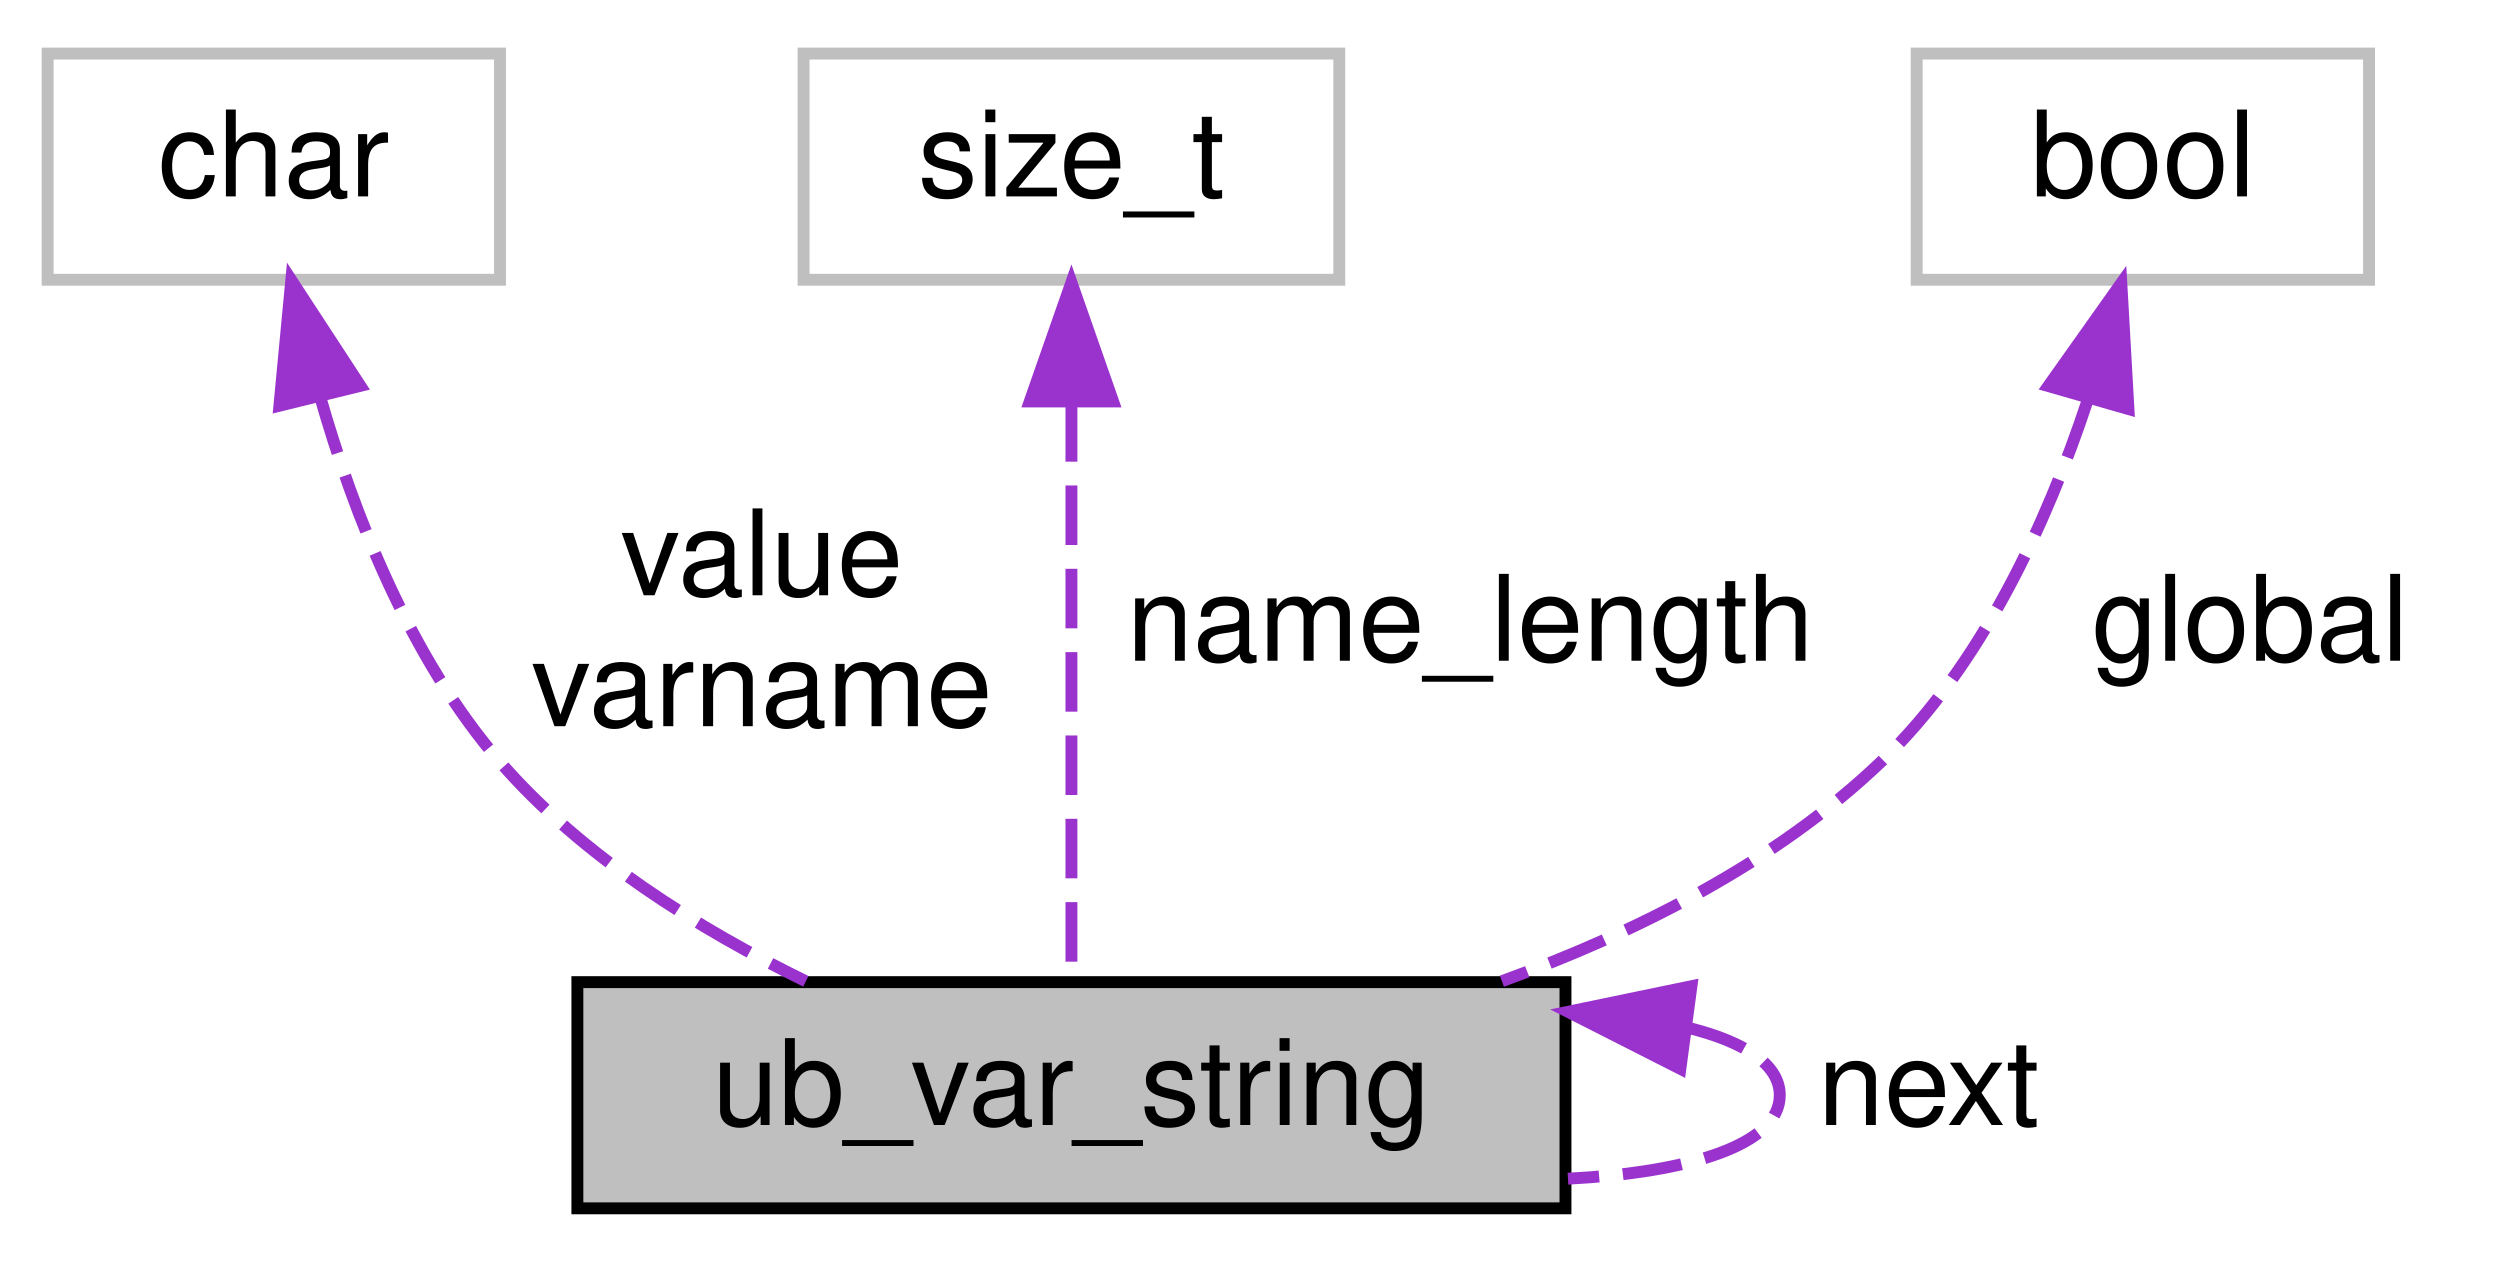
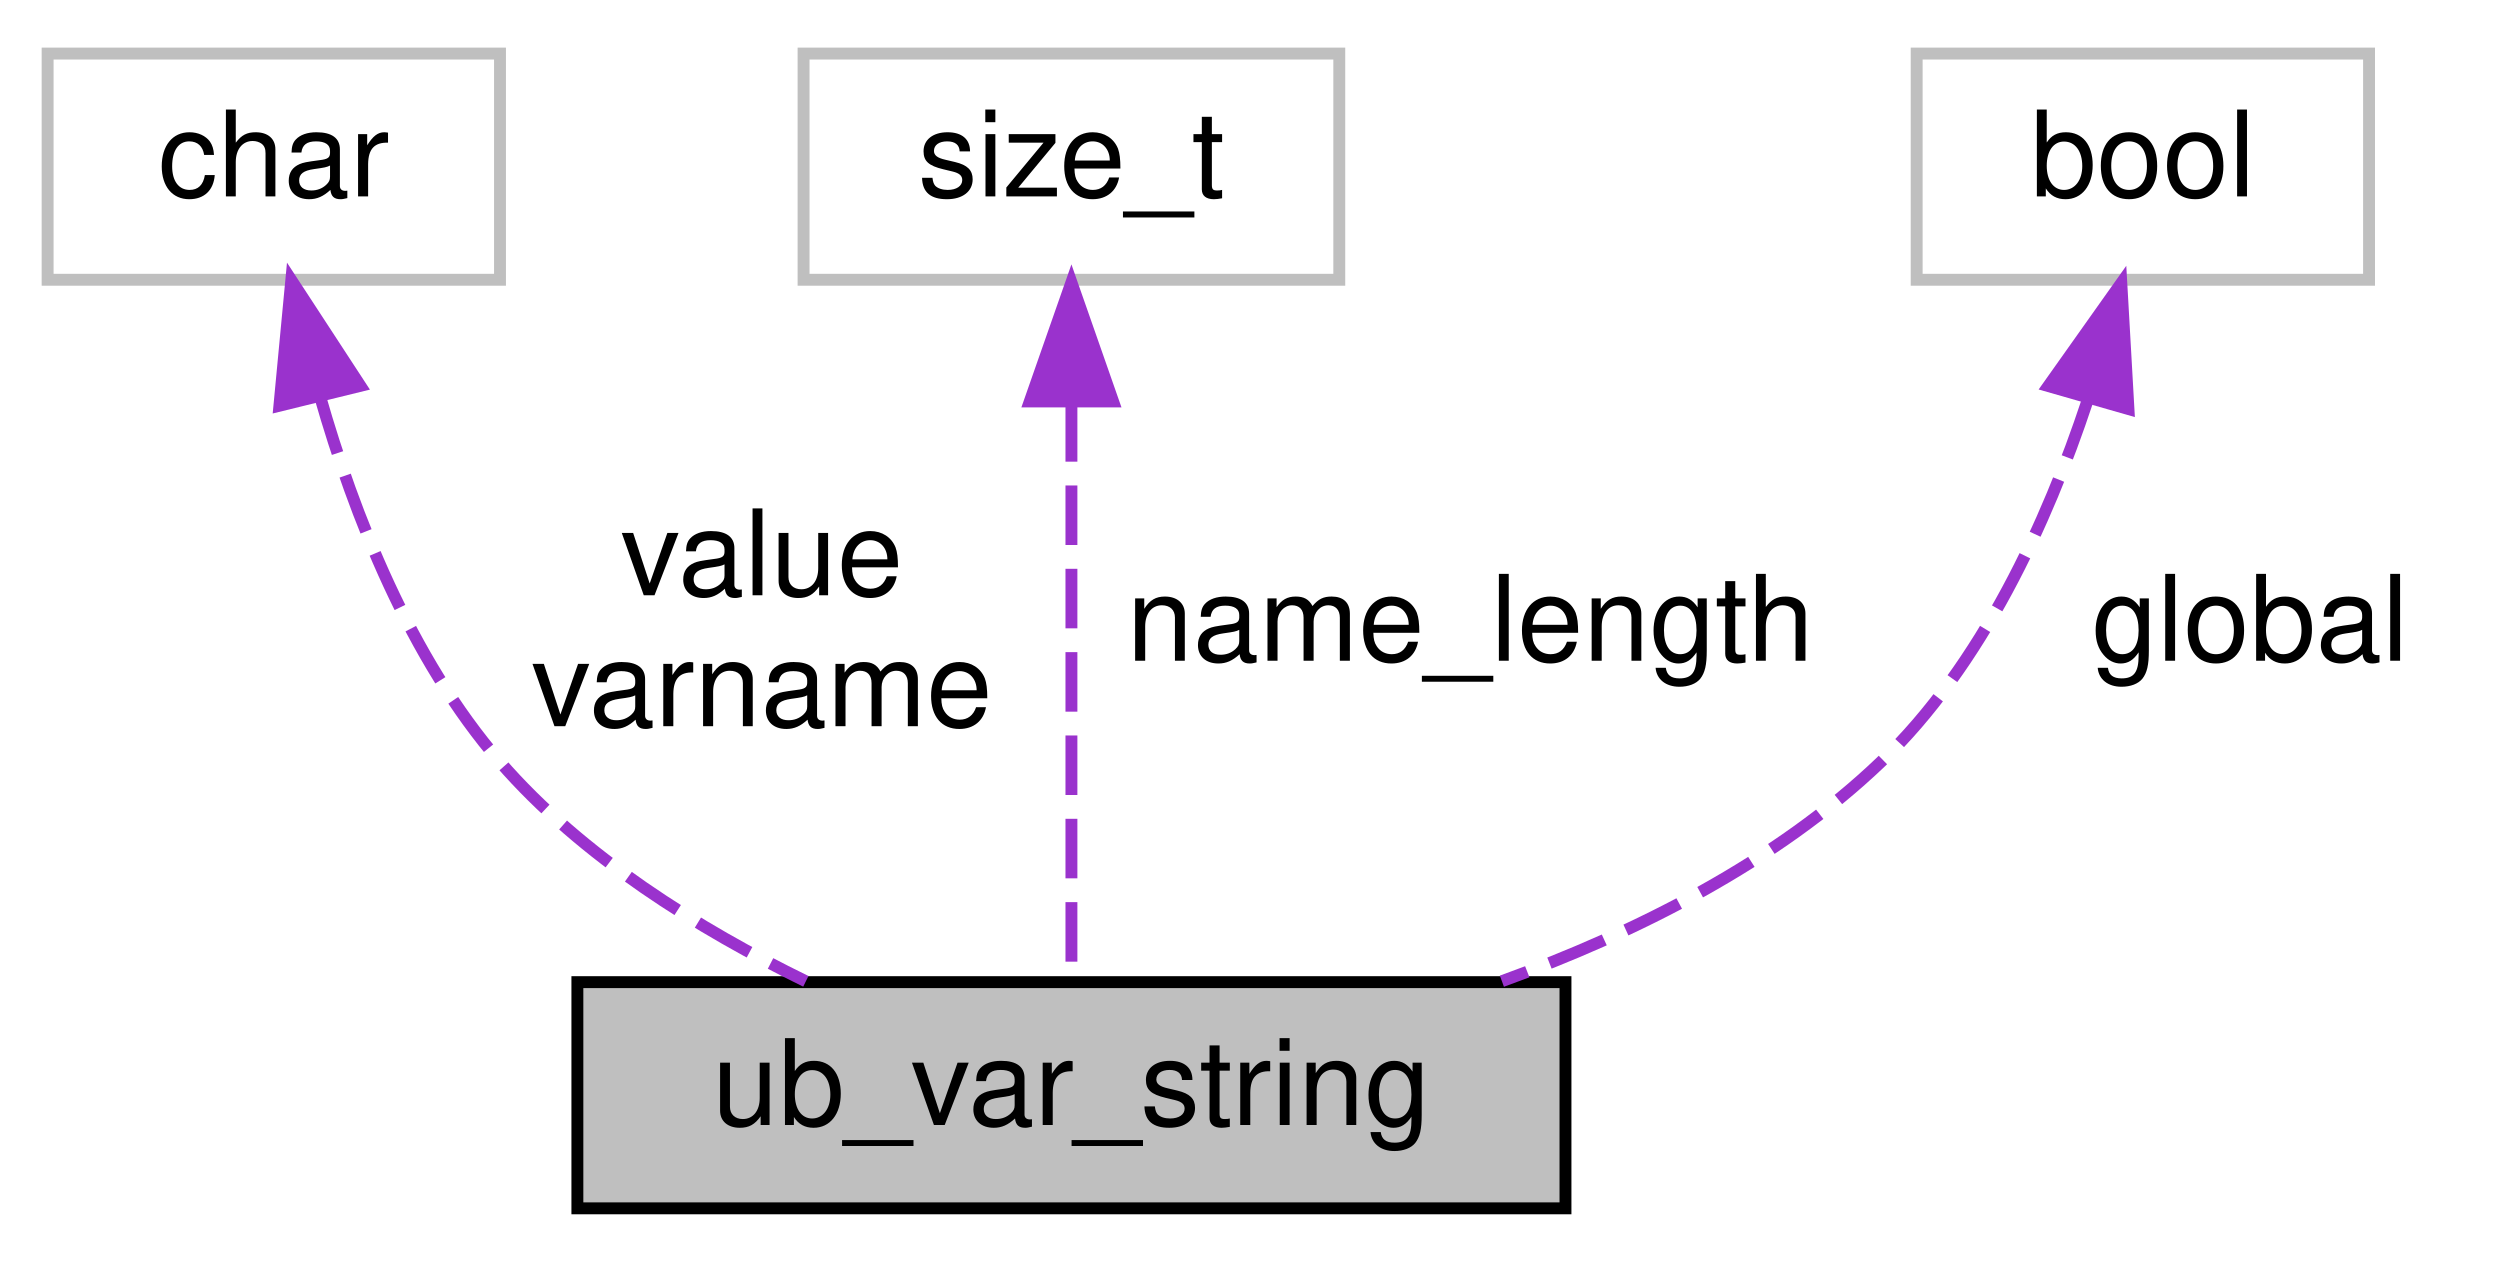
<svg xmlns="http://www.w3.org/2000/svg" xmlns:xlink="http://www.w3.org/1999/xlink" width="210pt" height="106pt" viewBox="0.00 0.00 210.00 106.00">
  <g id="graph0" class="graph" transform="scale(1 1) rotate(0) translate(4 102)">
    <g id="node1" class="node">
      <g id="a_node1">
        <a xlink:title="A string variable.">
          <polygon fill="#bfbfbf" stroke="black" points="44.5,-0.5 44.5,-19.5 127.5,-19.5 127.5,-0.5 44.5,-0.5" />
          <text text-anchor="middle" x="86" y="-7.5" font-family="Helvetica,sans-Serif" font-size="10.00">ub_var_string</text>
        </a>
      </g>
-     </g>
-     <g id="edge4" class="edge">
-       <path fill="none" stroke="#9a32cd" stroke-dasharray="5,2" d="M137.82,-15.66C142.53,-14.49 145.5,-12.6 145.5,-10 145.5,-5.84 137.91,-3.51 127.71,-2.99" />
-       <polygon fill="#9a32cd" stroke="#9a32cd" points="137.15,-12.22 127.71,-17.01 138.08,-19.16 137.15,-12.22" />
-       <text text-anchor="middle" x="158" y="-7.5" font-family="Helvetica,sans-Serif" font-size="10.00"> next</text>
    </g>
    <g id="node2" class="node">
      <g id="a_node2">
        <a xlink:title=" ">
          <polygon fill="none" stroke="#bfbfbf" points="0,-78.5 0,-97.5 38,-97.5 38,-78.5 0,-78.5" />
          <text text-anchor="middle" x="19" y="-85.5" font-family="Helvetica,sans-Serif" font-size="10.00">char</text>
        </a>
      </g>
    </g>
    <g id="edge1" class="edge">
      <path fill="none" stroke="#9a32cd" stroke-dasharray="5,2" d="M22.88,-68.72C25.73,-58.75 30.45,-46.71 38,-38 44.89,-30.05 54.72,-23.95 63.69,-19.57" />
      <polygon fill="#9a32cd" stroke="#9a32cd" points="19.47,-67.92 20.47,-78.47 26.27,-69.59 19.47,-67.92" />
      <text text-anchor="middle" x="60" y="-52" font-family="Helvetica,sans-Serif" font-size="10.00"> value</text>
      <text text-anchor="middle" x="60" y="-41" font-family="Helvetica,sans-Serif" font-size="10.00">varname</text>
    </g>
    <g id="node3" class="node">
      <g id="a_node3">
        <a xlink:title=" ">
          <polygon fill="none" stroke="#bfbfbf" points="63.5,-78.5 63.5,-97.5 108.5,-97.5 108.5,-78.5 63.5,-78.5" />
          <text text-anchor="middle" x="86" y="-85.5" font-family="Helvetica,sans-Serif" font-size="10.00">size_t</text>
        </a>
      </g>
    </g>
    <g id="edge2" class="edge">
      <path fill="none" stroke="#9a32cd" stroke-dasharray="5,2" d="M86,-68.22C86,-52.7 86,-31.36 86,-19.62" />
      <polygon fill="#9a32cd" stroke="#9a32cd" points="82.5,-68.28 86,-78.28 89.5,-68.28 82.5,-68.28" />
      <text text-anchor="middle" x="119.5" y="-46.5" font-family="Helvetica,sans-Serif" font-size="10.00"> name_length</text>
    </g>
    <g id="node4" class="node">
      <g id="a_node4">
        <a xlink:title=" ">
          <polygon fill="none" stroke="#bfbfbf" points="157,-78.5 157,-97.5 195,-97.5 195,-78.5 157,-78.5" />
          <text text-anchor="middle" x="176" y="-85.5" font-family="Helvetica,sans-Serif" font-size="10.00">bool</text>
        </a>
      </g>
    </g>
    <g id="edge3" class="edge">
      <path fill="none" stroke="#9a32cd" stroke-dasharray="5,2" d="M171.33,-68.29C167.98,-58.18 162.51,-46.14 154,-38 145.19,-29.57 133.42,-23.66 122.16,-19.58" />
      <polygon fill="#9a32cd" stroke="#9a32cd" points="168.06,-69.57 174.19,-78.22 174.79,-67.64 168.06,-69.57" />
      <text text-anchor="middle" x="185" y="-46.5" font-family="Helvetica,sans-Serif" font-size="10.00"> global</text>
    </g>
  </g>
</svg>
